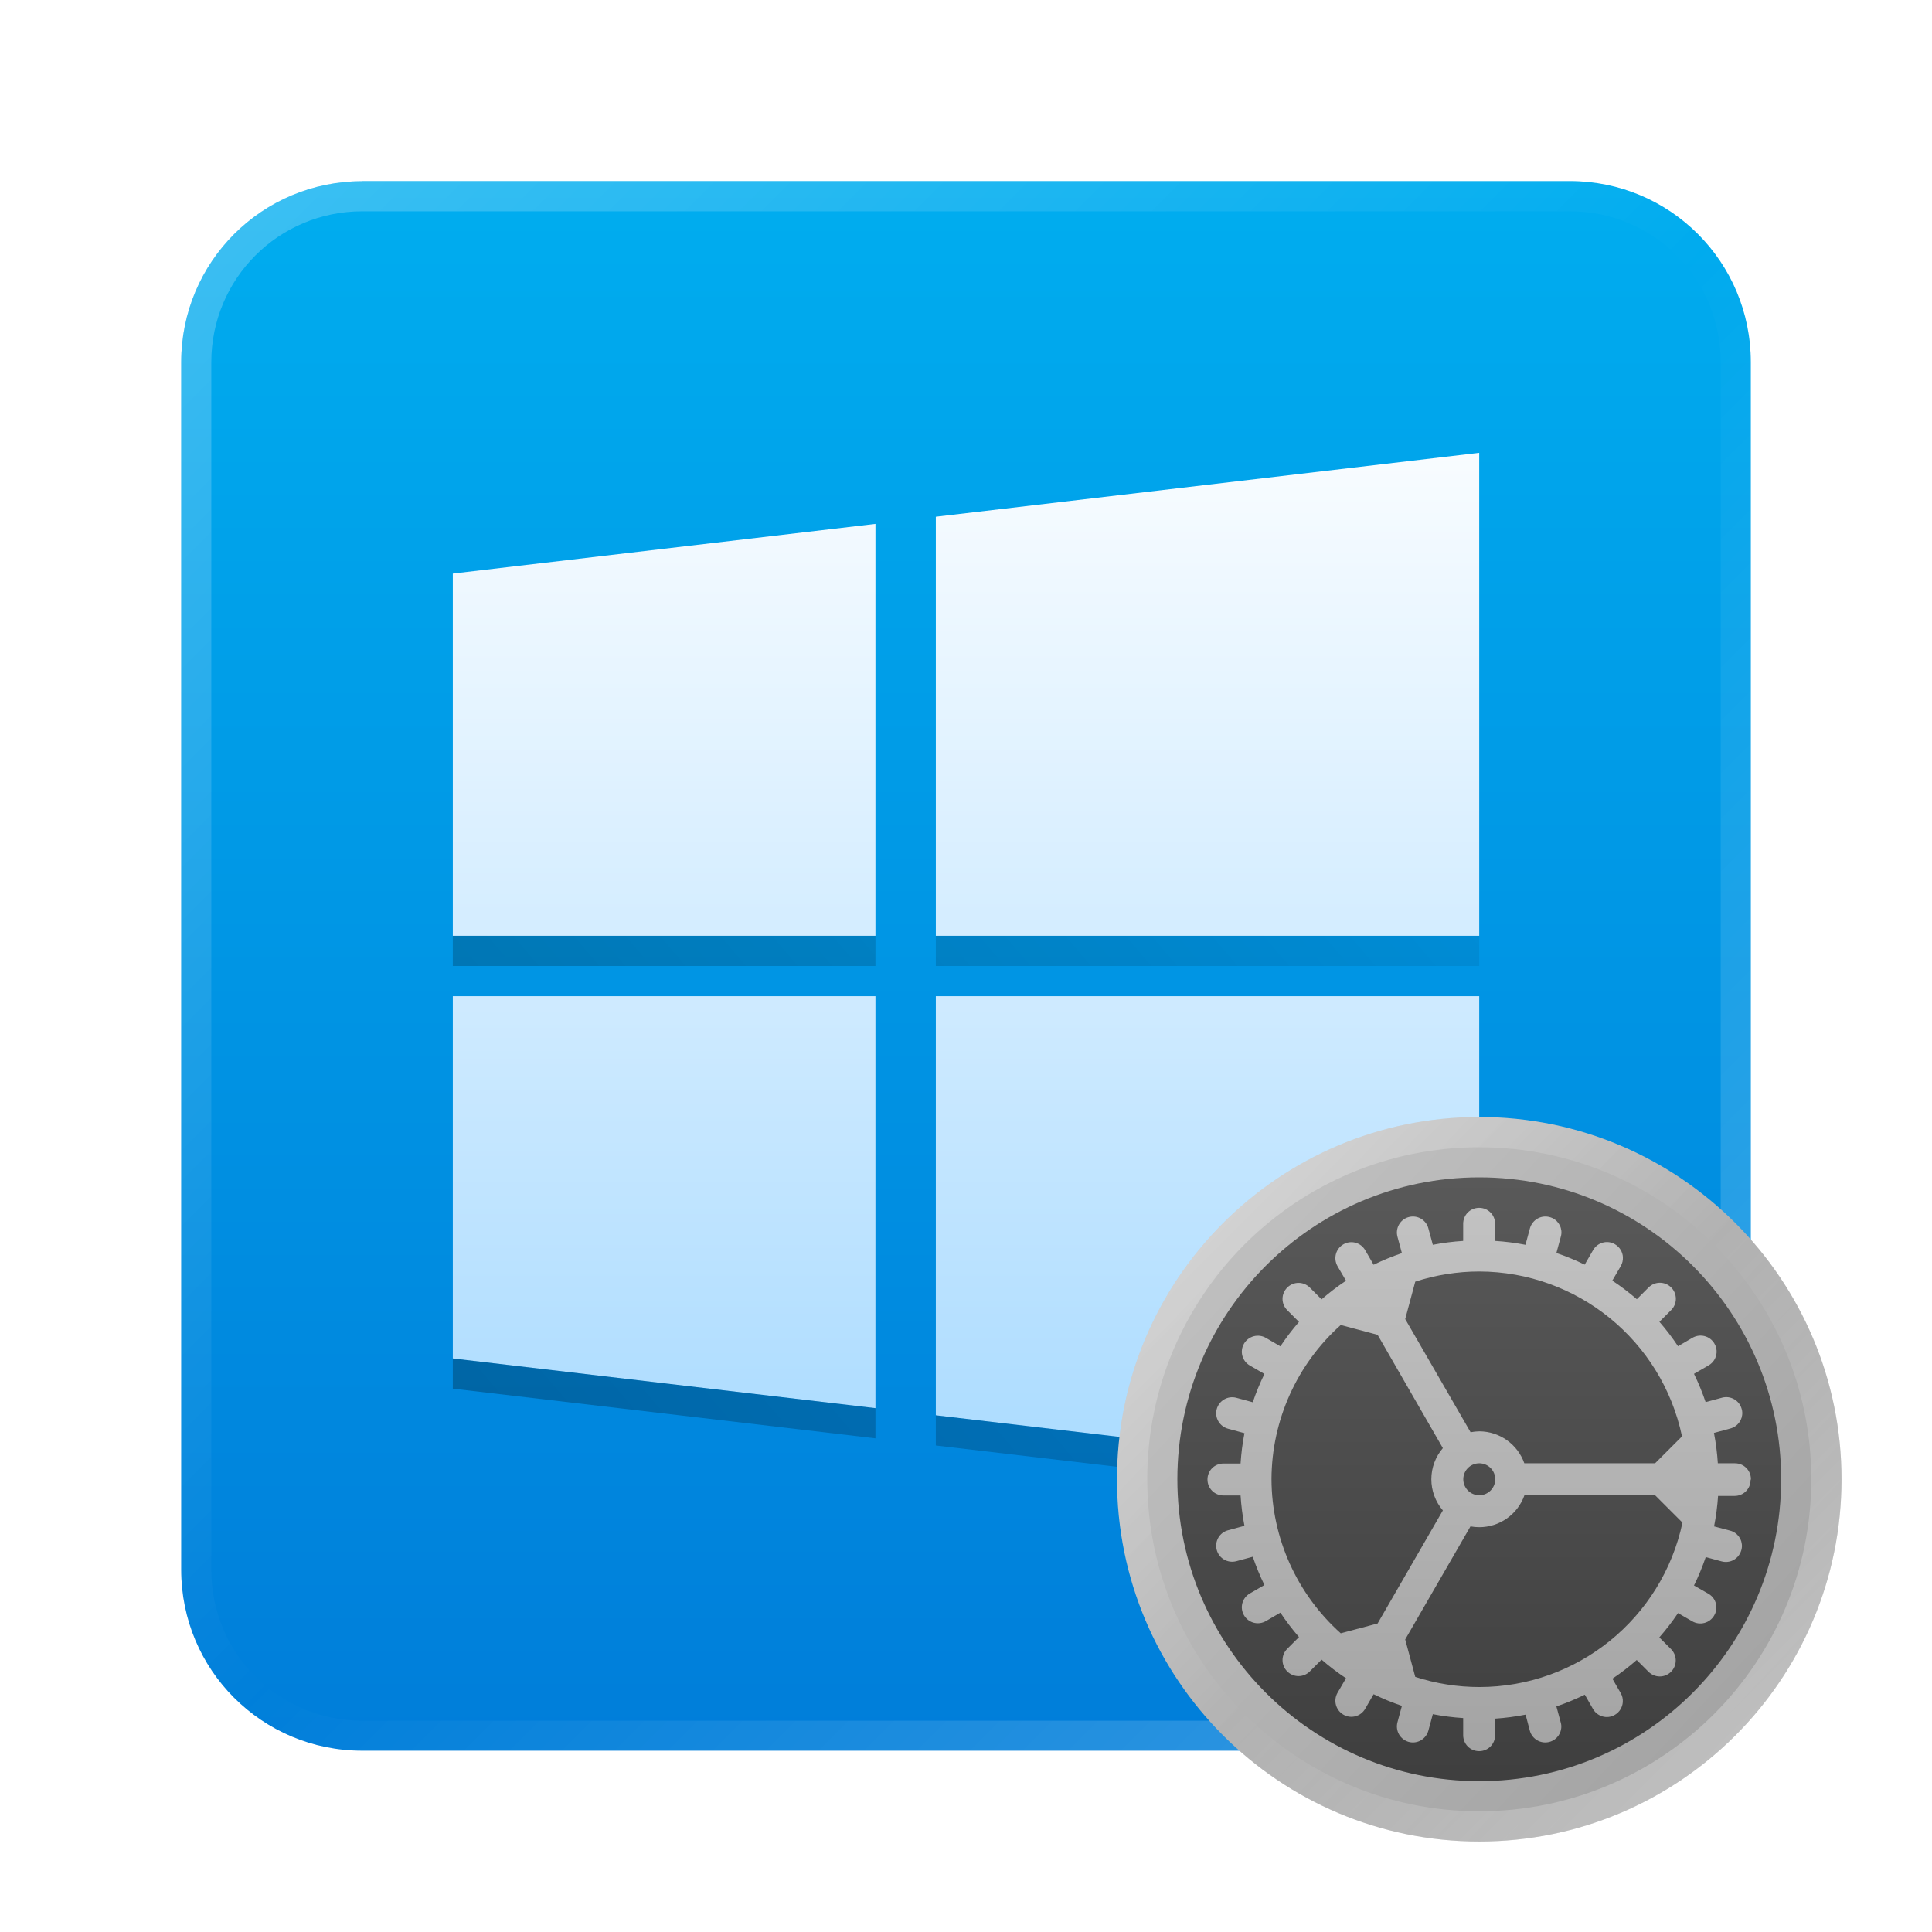
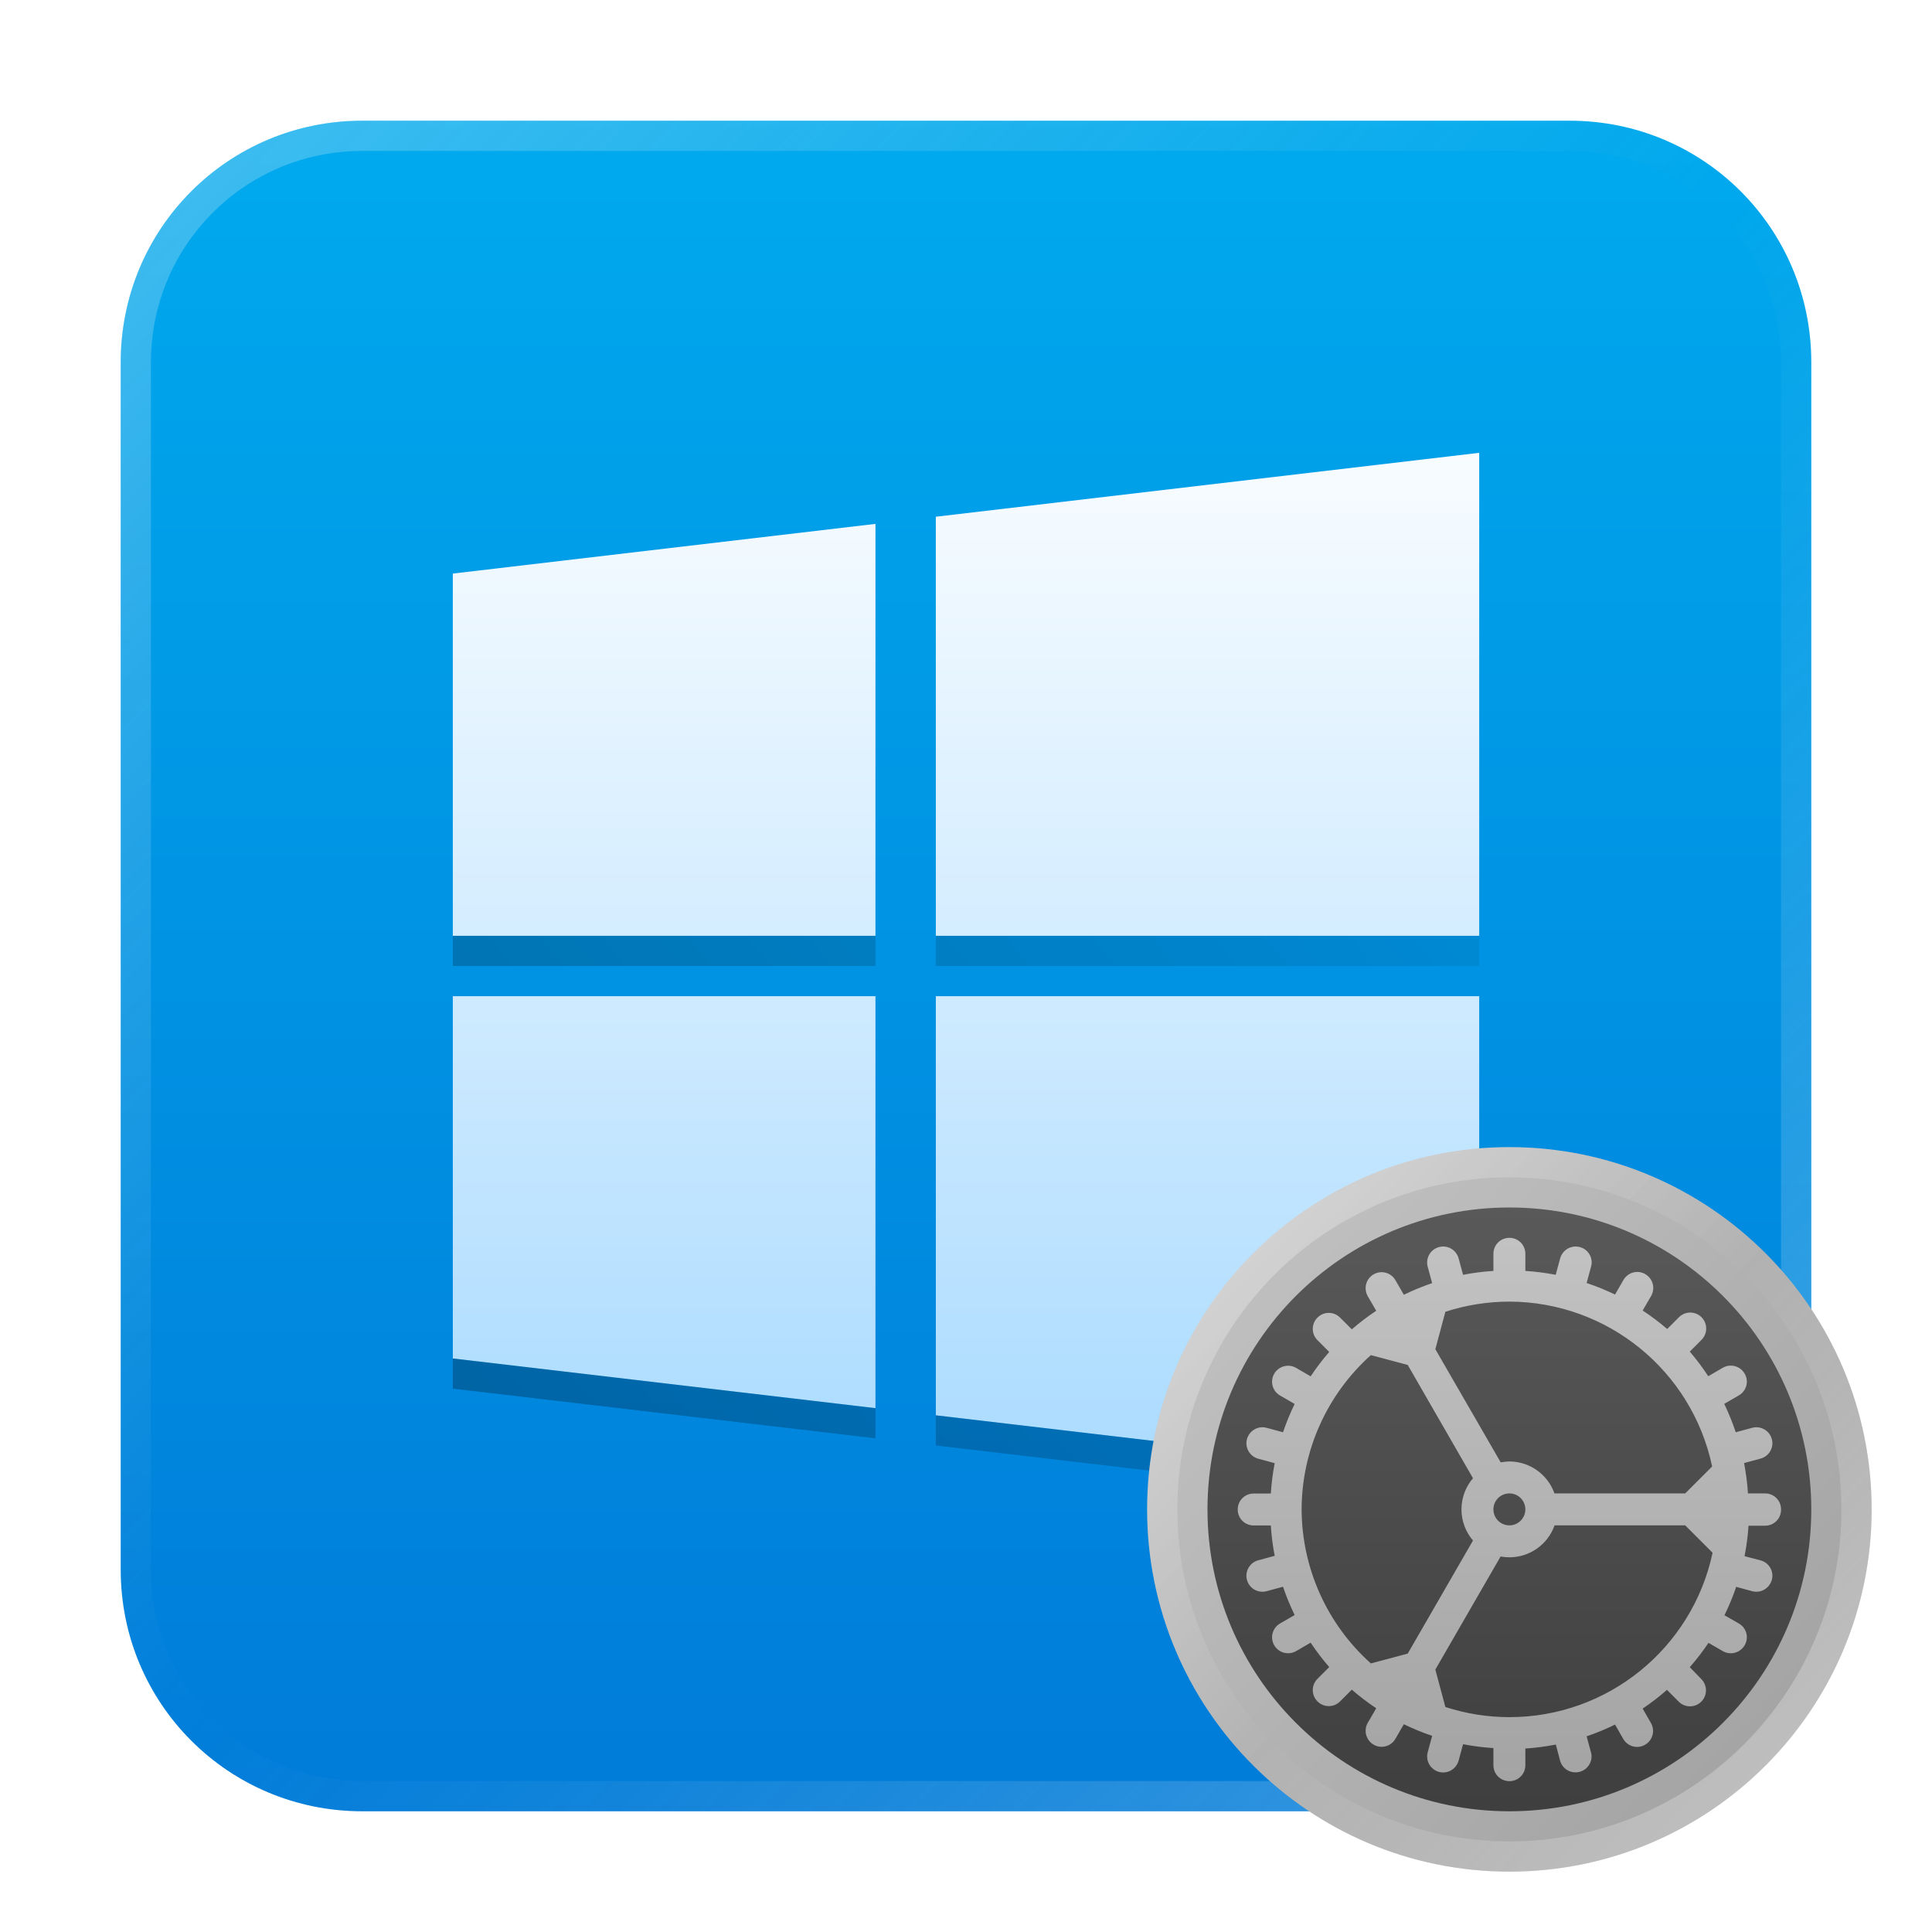
<svg xmlns="http://www.w3.org/2000/svg" xmlns:xlink="http://www.w3.org/1999/xlink" width="64" height="64" viewBox="0 0 16.933 16.933" version="1.1" id="svg5">
  <defs id="defs2">
+     <linearGradient id="linearGradient1355">
+       <stop style="stop-color:#0078d7;stop-opacity:1;" offset="0" id="stop1351" />
+       <stop style="stop-color:#00adef;stop-opacity:1" offset="1" id="stop1353" />
+     </linearGradient>
    <linearGradient id="linearGradient4568">
      <stop style="stop-color:#ffffff;stop-opacity:1;" offset="0" id="stop4564" />
      <stop style="stop-color:#a3d8ff;stop-opacity:1" offset="1" id="stop4566" />
    </linearGradient>
    <linearGradient id="linearGradient4194">
      <stop style="stop-color:#000000;stop-opacity:1;" offset="0" id="stop4190" />
      <stop style="stop-color:#000000;stop-opacity:0;" offset="1" id="stop4192" />
-     </linearGradient>
-     <linearGradient id="linearGradient2922">
-       <stop style="stop-color:#00adef;stop-opacity:1;" offset="0" id="stop2918" />
-       <stop style="stop-color:#0078d7;stop-opacity:1" offset="1" id="stop2920" />
    </linearGradient>
    <linearGradient id="linearGradient2216">
      <stop style="stop-color:#ffffff;stop-opacity:1" offset="0" id="stop2210" />
      <stop style="stop-color:#ffffff;stop-opacity:0.004" offset="0.497" id="stop2212" />
      <stop style="stop-color:#ffffff;stop-opacity:1" offset="1" id="stop2214" />
    </linearGradient>
    <linearGradient id="linearGradient1016">
      <stop style="stop-color:#cccccc;stop-opacity:1;" offset="0" id="stop1012" />
      <stop style="stop-color:#999999;stop-opacity:1" offset="1" id="stop1014" />
    </linearGradient>
-     <linearGradient xlink:href="#linearGradient2216" id="linearGradient881" x1="64.208" y1="64.063" x2="0.305" y2="0.135" gradientUnits="userSpaceOnUse" />
-     <linearGradient xlink:href="#linearGradient2058" id="linearGradient2060" x1="13.755" y1="18.537" x2="13.755" y2="-2.101" gradientUnits="userSpaceOnUse" gradientTransform="matrix(0.4999996,0,0,0.4999996,8.731252,8.731252)" />
+     <linearGradient xlink:href="#linearGradient2058" id="linearGradient2060" x1="13.755" y1="18.537" x2="13.755" y2="-2.101" gradientUnits="userSpaceOnUse" gradientTransform="matrix(0.4999996,0,0,0.4999996,8.995836,8.995836)" />
    <linearGradient id="linearGradient2058">
      <stop style="stop-color:#333333;stop-opacity:1" offset="0" id="stop2054" />
      <stop style="stop-color:#666666;stop-opacity:1" offset="1" id="stop2056" />
    </linearGradient>
-     <linearGradient xlink:href="#linearGradient3822" id="linearGradient6863" x1="12.435" y1="17.727" x2="12.435" y2="4.233" gradientUnits="userSpaceOnUse" gradientTransform="matrix(0.6000001,0,0,0.6000001,7.884565,6.455832)" />
+     <linearGradient xlink:href="#linearGradient3822" id="linearGradient6863" x1="12.435" y1="17.727" x2="12.435" y2="4.233" gradientUnits="userSpaceOnUse" gradientTransform="matrix(0.6000001,0,0,0.6000001,8.149148,6.720416)" />
    <linearGradient id="linearGradient3822">
      <stop style="stop-color:#999999;stop-opacity:1" offset="0" id="stop3818" />
      <stop style="stop-color:#cccccc;stop-opacity:1" offset="1" id="stop3820" />
    </linearGradient>
-     <linearGradient xlink:href="#linearGradient1016" id="linearGradient1018" x1="8.467" y1="8.467" x2="16.933" y2="16.404" gradientUnits="userSpaceOnUse" gradientTransform="translate(0.2645838,0.2645838)" />
-     <linearGradient xlink:href="#linearGradient2216" id="linearGradient1449" gradientUnits="userSpaceOnUse" x1="9.525" y1="9.525" x2="15.875" y2="15.875" gradientTransform="translate(0.2645838,0.2645838)" />
-     <linearGradient xlink:href="#linearGradient2922" id="linearGradient2924" x1="16.404" y1="1.587" x2="16.404" y2="16.933" gradientUnits="userSpaceOnUse" />
+     <linearGradient xlink:href="#linearGradient1016" id="linearGradient1018" x1="8.467" y1="8.467" x2="16.933" y2="16.404" gradientUnits="userSpaceOnUse" gradientTransform="translate(0.5291672,0.5291672)" />
+     <linearGradient xlink:href="#linearGradient2216" id="linearGradient1449" gradientUnits="userSpaceOnUse" x1="9.525" y1="9.525" x2="15.875" y2="15.875" gradientTransform="translate(0.5291672,0.5291672)" />
    <linearGradient xlink:href="#linearGradient4194" id="linearGradient4196" x1="11" y1="52.5" x2="53" y2="16.5" gradientUnits="userSpaceOnUse" />
    <linearGradient xlink:href="#linearGradient4568" id="linearGradient4570" x1="25" y1="12" x2="25" y2="52" gradientUnits="userSpaceOnUse" />
+     <linearGradient xlink:href="#linearGradient37218" id="linearGradient1781" x1="2.8346456e-08" y1="2.2677165e-07" x2="64" y2="64" gradientUnits="userSpaceOnUse" gradientTransform="scale(0.2645833)" />
+     <linearGradient id="linearGradient37218">
+       <stop style="stop-color:#ffffff;stop-opacity:1" offset="0" id="stop37214" />
+       <stop style="stop-color:#e6e6e6;stop-opacity:0.003" offset="0.497" id="stop37220" />
+       <stop style="stop-color:#ffffff;stop-opacity:1" offset="1" id="stop37216" />
+     </linearGradient>
+     <linearGradient xlink:href="#linearGradient1355" id="linearGradient1357" x1="-3.175" y1="10.385" x2="-3.175" y2="-6.548" gradientUnits="userSpaceOnUse" gradientTransform="translate(3.175,6.548438)" />
  </defs>
-   <path id="rect846-3" style="mix-blend-mode:multiply;fill:url(#linearGradient2924);fill-opacity:1;stroke-width:0.338" d="m 3.175,1.587 h 10.583 c 0.879,0 1.587,0.708 1.587,1.587 v 10.583 c 0,0.879 -0.708,1.587 -1.587,1.587 H 3.175 c -0.879,0 -1.587,-0.708 -1.587,-1.587 V 3.175 c 0,-0.879 0.708,-1.587 1.587,-1.587 z" />
-   <path id="rect846" style="opacity:0.3;fill:url(#linearGradient881);stroke-width:1.276;fill-opacity:1.0" d="M 12 6 C 8.676 6 6 8.676 6 12 L 6 52 C 6 55.324 8.676 58 12 58 L 52 58 C 55.324 58 58 55.324 58 52 L 58 12 C 58 8.676 55.324 6 52 6 L 12 6 z M 12 7 L 52 7 C 54.77 7 57 9.23 57 12 L 57 52 C 57 54.77 54.77 57 52 57 L 12 57 C 9.23 57 7 54.77 7 52 L 7 12 C 7 9.23 9.23 7 12 7 z " transform="scale(0.2645833)" />
+   <path id="rect863" style="fill:url(#linearGradient1357);fill-opacity:1;stroke-width:0.265" d="M 3.175,1.058 H 13.758 c 1.173,0 2.117,0.944 2.117,2.117 v 10.583 c 0,1.173 -0.944,2.117 -2.117,2.117 H 3.175 c -1.173,0 -2.117,-0.944 -2.117,-2.117 V 3.175 c 0,-1.173 0.944,-2.117 2.117,-2.117 z" />
+   <path id="rect1345" style="opacity:0.3;fill:url(#linearGradient1781);fill-opacity:1;stroke-width:0.265" d="m 3.175,1.058 c -1.173,0 -2.117,0.944 -2.117,2.117 v 10.583 c 0,1.173 0.944,2.117 2.117,2.117 h 10.583 c 1.173,0 2.117,-0.944 2.117,-2.117 V 3.175 c 0,-1.173 -0.944,-2.117 -2.117,-2.117 z m 0,0.265 h 10.583 c 1.026,0 1.852,0.826 1.852,1.852 v 10.583 c 0,1.026 -0.826,1.852 -1.852,1.852 H 3.175 c -1.026,0 -1.852,-0.826 -1.852,-1.852 V 3.175 c 0,-1.026 0.826,-1.852 1.852,-1.852 z" />
  <path id="rect3474" style="opacity:1;fill:url(#linearGradient4570);stroke-width:1.176;fill-opacity:1" d="M 49 15 L 31 17.117 L 31 31 L 49 31 L 49 15 z M 29 17.354 L 15 19 L 15 31 L 29 31 L 29 17.354 z M 15 33 L 15 45 L 29 46.646 L 29 33 L 15 33 z M 31 33 L 31 46.883 L 49 49 L 49 33 L 31 33 z " transform="scale(0.2645833)" />
  <path id="rect3474-9" style="fill:url(#linearGradient4196);stroke-width:1.176;opacity:0.3;fill-opacity:1" d="M 15 31 L 15 32 L 29 32 L 29 31 L 15 31 z M 31 31 L 31 32 L 49 32 L 49 31 L 31 31 z M 15 45 L 15 46 L 29 47.646 L 29 46.646 L 15 45 z M 31 46.883 L 31 47.883 L 49 50 L 49 49 L 31 46.883 z " transform="scale(0.2645833)" />
-   <circle style="fill:url(#linearGradient1018);fill-opacity:1;stroke-width:0.26" id="path876" cx="12.965" cy="12.965" r="3.175" />
-   <path id="rect846-3-3" style="fill:url(#linearGradient2060);fill-opacity:1;stroke-width:0.169" d="m 12.965,10.319 a 2.646,2.646 0 0 0 -2.646,2.646 2.646,2.646 0 0 0 2.646,2.646 2.646,2.646 0 0 0 2.646,-2.646 2.646,2.646 0 0 0 -2.646,-2.646 z" />
-   <path id="path863-3" style="fill:url(#linearGradient6863);fill-opacity:1;stroke-width:0.26;stroke-linejoin:round" d="m 15.346,12.965 c 0,-0.078 -0.062,-0.14 -0.14,-0.14 h -0.15 a 2.101,2.101 0 0 0 -0.034,-0.266 l 0.144,-0.039 c 0.066,-0.018 0.108,-0.078 0.104,-0.143 -6e-4,-0.009 -0.002,-0.019 -0.005,-0.028 -0.02,-0.075 -0.097,-0.119 -0.172,-0.099 l -0.144,0.039 a 2.101,2.101 0 0 0 -0.102,-0.248 l 0.128,-0.074 c 0.042,-0.024 0.067,-0.067 0.07,-0.111 0.002,-0.027 -0.004,-0.055 -0.019,-0.08 -0.039,-0.067 -0.124,-0.09 -0.192,-0.051 l -0.127,0.074 a 2.101,2.101 0 0 0 -0.163,-0.214 l 0.103,-0.103 c 0.027,-0.027 0.041,-0.063 0.041,-0.099 0,-0.036 -0.014,-0.072 -0.041,-0.099 -0.055,-0.055 -0.143,-0.055 -0.198,0 l -0.103,0.103 a 2.101,2.101 0 0 0 -0.215,-0.163 l 0.074,-0.127 c 0.015,-0.025 0.02,-0.053 0.019,-0.08 -0.003,-0.045 -0.028,-0.087 -0.07,-0.112 -0.067,-0.039 -0.152,-0.016 -0.191,0.051 l -0.074,0.128 a 2.101,2.101 0 0 0 -0.248,-0.102 l 0.039,-0.144 c 0.003,-0.009 0.004,-0.019 0.005,-0.028 0.004,-0.065 -0.038,-0.126 -0.104,-0.143 -0.075,-0.02 -0.151,0.024 -0.172,0.099 l -0.039,0.144 a 2.101,2.101 0 0 0 -0.266,-0.034 v -0.15 c 0,-0.078 -0.062,-0.14 -0.14,-0.14 -0.078,-1e-6 -0.14,0.062 -0.14,0.14 l -10e-7,0.15 a 2.101,2.101 0 0 0 -0.266,0.034 l -0.039,-0.144 c -0.02,-0.075 -0.097,-0.119 -0.172,-0.099 -0.075,0.02 -0.119,0.097 -0.099,0.172 l 0.039,0.144 a 2.101,2.101 0 0 0 -0.248,0.102 l -0.074,-0.128 c -0.039,-0.067 -0.124,-0.09 -0.191,-0.051 -0.067,0.039 -0.09,0.124 -0.051,0.192 l 0.074,0.127 a 2.101,2.101 0 0 0 -0.214,0.163 l -0.103,-0.103 c -0.055,-0.055 -0.143,-0.055 -0.198,0 -0.055,0.055 -0.055,0.143 3e-6,0.198 l 0.103,0.103 a 2.101,2.101 0 0 0 -0.163,0.214 l -0.127,-0.074 c -0.067,-0.039 -0.153,-0.016 -0.192,0.051 -0.039,0.067 -0.016,0.152 0.051,0.191 l 0.128,0.074 a 2.101,2.101 0 0 0 -0.102,0.248 l -0.144,-0.039 c -0.075,-0.02 -0.151,0.024 -0.172,0.099 -0.02,0.075 0.024,0.151 0.099,0.172 l 0.144,0.039 a 2.101,2.101 0 0 0 -0.034,0.266 l -0.15,-4e-6 c -0.078,2e-6 -0.14,0.062 -0.14,0.14 -1e-6,0.078 0.062,0.14 0.14,0.14 h 0.15 a 2.101,2.101 0 0 0 0.034,0.266 l -0.144,0.039 c -0.075,0.02 -0.119,0.097 -0.099,0.172 0.02,0.075 0.097,0.119 0.172,0.099 l 0.144,-0.039 a 2.101,2.101 0 0 0 0.102,0.248 l -0.128,0.074 c -0.067,0.039 -0.09,0.124 -0.051,0.191 0.039,0.067 0.124,0.09 0.192,0.051 l 0.127,-0.074 a 2.101,2.101 0 0 0 0.163,0.214 l -0.103,0.103 c -0.055,0.055 -0.055,0.143 3e-6,0.198 0.055,0.055 0.143,0.055 0.198,-6e-6 l 0.103,-0.103 a 2.101,2.101 0 0 0 0.214,0.163 l -0.074,0.127 c -0.039,0.067 -0.016,0.153 0.051,0.192 0.067,0.039 0.152,0.016 0.191,-0.051 l 0.074,-0.128 a 2.101,2.101 0 0 0 0.248,0.102 l -0.039,0.144 c -0.02,0.075 0.024,0.151 0.099,0.172 0.075,0.02 0.151,-0.024 0.172,-0.099 l 0.039,-0.144 a 2.101,2.101 0 0 0 0.266,0.034 l -1e-6,0.15 c 0,0.078 0.062,0.14 0.14,0.14 0.078,-10e-7 0.14,-0.062 0.14,-0.14 v -0.145 a 2.101,2.101 0 0 0 0.267,-0.035 l 0.037,0.14 c 0.02,0.075 0.097,0.119 0.172,0.099 0.066,-0.018 0.108,-0.078 0.104,-0.143 -6e-4,-0.009 -0.002,-0.019 -0.005,-0.028 l -0.038,-0.14 a 2.101,2.101 0 0 0 0.249,-0.103 l 0.072,0.126 c 0.039,0.067 0.124,0.09 0.191,0.051 0.042,-0.024 0.067,-0.067 0.07,-0.112 0.002,-0.027 -0.004,-0.055 -0.019,-0.08 l -0.072,-0.125 a 2.101,2.101 0 0 0 0.213,-0.164 l 0.103,0.103 c 0.055,0.055 0.143,0.055 0.198,3e-6 0.027,-0.027 0.041,-0.063 0.041,-0.099 4e-6,-0.036 -0.014,-0.072 -0.041,-0.099 l -0.103,-0.103 a 2.101,2.101 0 0 0 0.164,-0.213 l 0.125,0.072 c 0.067,0.039 0.153,0.016 0.192,-0.051 0.015,-0.025 0.021,-0.053 0.019,-0.08 -0.003,-0.045 -0.028,-0.087 -0.07,-0.111 l -0.126,-0.072 a 2.101,2.101 0 0 0 0.103,-0.249 l 0.14,0.038 c 0.075,0.02 0.151,-0.024 0.172,-0.099 0.003,-0.009 0.004,-0.019 0.005,-0.028 0.004,-0.065 -0.038,-0.126 -0.104,-0.143 l -0.14,-0.037 a 2.101,2.101 0 0 0 0.035,-0.267 h 0.145 c 0.078,-2e-6 0.14,-0.062 0.14,-0.14 z m -0.6,0.38 a 1.821,1.821 0 0 1 -1.781,1.441 1.821,1.821 0 0 1 -0.561,-0.089 l -0.088,-0.328 0.572,-0.991 a 0.42,0.42 0 0 0 0.077,0.007 0.42,0.42 0 0 0 0.396,-0.28 l 1.145,-4e-6 z m -0.004,-0.756 -0.236,0.236 h -1.146 a 0.42,0.42 0 0 0 -0.395,-0.28 0.42,0.42 0 0 0 -0.076,0.008 l -0.573,-0.992 0.088,-0.328 a 1.821,1.821 0 0 1 0.561,-0.089 1.821,1.821 0 0 1 1.777,1.445 z m -1.637,0.376 a 0.14,0.14 0 0 1 -0.14,0.14 0.14,0.14 0 0 1 -0.14,-0.14 0.14,0.14 0 0 1 0.14,-0.14 0.14,0.14 0 0 1 0.14,0.14 z m -0.459,-0.273 a 0.42,0.42 0 0 0 -0.101,0.273 0.42,0.42 0 0 0 0.101,0.273 l -0.572,0.991 -0.323,0.086 a 1.821,1.821 0 0 1 -0.607,-1.351 1.821,1.821 0 0 1 0.607,-1.351 l 0.323,0.086 z" />
-   <path id="path876-5" style="opacity:0.4;fill:url(#linearGradient1449);fill-opacity:1;stroke-width:0.26" d="m 12.965,9.79 a 3.175,3.175 0 0 0 -3.175,3.175 3.175,3.175 0 0 0 3.175,3.175 3.175,3.175 0 0 0 3.175,-3.175 3.175,3.175 0 0 0 -3.175,-3.175 z m 0,0.265 a 2.91,2.91 0 0 1 2.91,2.91 2.91,2.91 0 0 1 -2.91,2.91 2.91,2.91 0 0 1 -2.91,-2.91 2.91,2.91 0 0 1 2.91,-2.91 z" />
+   <circle style="fill:url(#linearGradient1018);fill-opacity:1;stroke-width:0.26" id="path876" cx="13.229" cy="13.229" r="3.175" />
+   <path id="rect846-3-3" style="fill:url(#linearGradient2060);fill-opacity:1;stroke-width:0.169" d="m 13.229,10.583 a 2.646,2.646 0 0 0 -2.646,2.646 2.646,2.646 0 0 0 2.646,2.646 2.646,2.646 0 0 0 2.646,-2.646 2.646,2.646 0 0 0 -2.646,-2.646 z" />
+   <path id="path863-3" style="fill:url(#linearGradient6863);fill-opacity:1;stroke-width:0.26;stroke-linejoin:round" d="m 15.61,13.229 c 0,-0.078 -0.062,-0.14 -0.14,-0.14 h -0.15 a 2.101,2.101 0 0 0 -0.034,-0.266 l 0.144,-0.039 c 0.066,-0.018 0.108,-0.078 0.104,-0.143 -6e-4,-0.009 -0.002,-0.019 -0.005,-0.028 -0.02,-0.075 -0.097,-0.119 -0.172,-0.099 l -0.144,0.039 A 2.101,2.101 0 0 0 15.112,12.304 l 0.128,-0.074 c 0.042,-0.024 0.067,-0.067 0.07,-0.111 0.002,-0.027 -0.004,-0.055 -0.019,-0.08 -0.039,-0.067 -0.124,-0.09 -0.192,-0.051 l -0.127,0.074 A 2.101,2.101 0 0 0 14.81,11.846 l 0.103,-0.103 c 0.027,-0.027 0.041,-0.063 0.041,-0.099 0,-0.036 -0.014,-0.072 -0.041,-0.099 -0.055,-0.055 -0.143,-0.055 -0.198,0 l -0.103,0.103 A 2.101,2.101 0 0 0 14.397,11.486 l 0.074,-0.127 c 0.015,-0.025 0.02,-0.053 0.019,-0.08 -0.003,-0.045 -0.028,-0.087 -0.07,-0.112 -0.067,-0.039 -0.152,-0.016 -0.191,0.051 l -0.074,0.128 A 2.101,2.101 0 0 0 13.906,11.245 l 0.039,-0.144 c 0.003,-0.009 0.004,-0.019 0.005,-0.028 0.004,-0.065 -0.038,-0.126 -0.104,-0.143 -0.075,-0.02 -0.151,0.024 -0.172,0.099 l -0.039,0.144 a 2.101,2.101 0 0 0 -0.266,-0.034 v -0.15 c 0,-0.078 -0.062,-0.14 -0.14,-0.14 -0.078,-1e-6 -0.14,0.062 -0.14,0.14 l -10e-7,0.15 a 2.101,2.101 0 0 0 -0.266,0.034 l -0.039,-0.144 c -0.02,-0.075 -0.097,-0.119 -0.172,-0.099 -0.075,0.02 -0.119,0.097 -0.099,0.172 l 0.039,0.144 a 2.101,2.101 0 0 0 -0.248,0.102 l -0.074,-0.128 c -0.039,-0.067 -0.124,-0.09 -0.191,-0.051 -0.067,0.039 -0.09,0.124 -0.051,0.192 l 0.074,0.127 a 2.101,2.101 0 0 0 -0.214,0.163 l -0.103,-0.103 c -0.055,-0.055 -0.143,-0.055 -0.198,0 -0.055,0.055 -0.055,0.143 3e-6,0.198 l 0.103,0.103 a 2.101,2.101 0 0 0 -0.163,0.214 l -0.127,-0.074 c -0.067,-0.039 -0.153,-0.016 -0.192,0.051 -0.039,0.067 -0.016,0.152 0.051,0.191 l 0.128,0.074 a 2.101,2.101 0 0 0 -0.102,0.248 l -0.144,-0.039 c -0.075,-0.02 -0.151,0.024 -0.172,0.099 -0.02,0.075 0.024,0.151 0.099,0.172 l 0.144,0.039 a 2.101,2.101 0 0 0 -0.034,0.266 l -0.15,-4e-6 c -0.078,2e-6 -0.14,0.062 -0.14,0.14 -1e-6,0.078 0.062,0.14 0.14,0.14 h 0.15 a 2.101,2.101 0 0 0 0.034,0.266 l -0.144,0.039 c -0.075,0.02 -0.119,0.097 -0.099,0.172 0.02,0.075 0.097,0.119 0.172,0.099 l 0.144,-0.039 a 2.101,2.101 0 0 0 0.102,0.248 l -0.128,0.074 c -0.067,0.039 -0.09,0.124 -0.051,0.191 0.039,0.067 0.124,0.09 0.192,0.051 l 0.127,-0.074 a 2.101,2.101 0 0 0 0.163,0.214 l -0.103,0.103 c -0.055,0.055 -0.055,0.143 3e-6,0.198 0.055,0.055 0.143,0.055 0.198,-6e-6 l 0.103,-0.103 a 2.101,2.101 0 0 0 0.214,0.163 l -0.074,0.127 c -0.039,0.067 -0.016,0.153 0.051,0.192 0.067,0.039 0.152,0.016 0.191,-0.051 l 0.074,-0.128 a 2.101,2.101 0 0 0 0.248,0.102 l -0.039,0.144 c -0.02,0.075 0.024,0.151 0.099,0.172 0.075,0.02 0.151,-0.024 0.172,-0.099 l 0.039,-0.144 a 2.101,2.101 0 0 0 0.266,0.034 l -1e-6,0.15 c 0,0.078 0.062,0.14 0.14,0.14 0.078,-10e-7 0.14,-0.062 0.14,-0.14 V 15.325 a 2.101,2.101 0 0 0 0.267,-0.035 l 0.037,0.14 c 0.02,0.075 0.097,0.119 0.172,0.099 0.066,-0.018 0.108,-0.078 0.104,-0.143 -6e-4,-0.009 -0.002,-0.019 -0.005,-0.028 l -0.038,-0.14 a 2.101,2.101 0 0 0 0.249,-0.103 l 0.072,0.126 c 0.039,0.067 0.124,0.09 0.191,0.051 0.042,-0.024 0.067,-0.067 0.07,-0.112 0.002,-0.027 -0.004,-0.055 -0.019,-0.08 l -0.072,-0.125 a 2.101,2.101 0 0 0 0.213,-0.164 l 0.103,0.103 c 0.055,0.055 0.143,0.055 0.198,3e-6 0.027,-0.027 0.041,-0.063 0.041,-0.099 4e-6,-0.036 -0.014,-0.072 -0.041,-0.099 L 14.81,14.612 a 2.101,2.101 0 0 0 0.164,-0.213 l 0.125,0.072 c 0.067,0.039 0.153,0.016 0.192,-0.051 0.015,-0.025 0.021,-0.053 0.019,-0.08 -0.003,-0.045 -0.028,-0.087 -0.07,-0.111 l -0.126,-0.072 a 2.101,2.101 0 0 0 0.103,-0.249 l 0.14,0.038 c 0.075,0.02 0.151,-0.024 0.172,-0.099 0.003,-0.009 0.004,-0.019 0.005,-0.028 0.004,-0.065 -0.038,-0.126 -0.104,-0.143 l -0.14,-0.037 a 2.101,2.101 0 0 0 0.035,-0.267 h 0.145 c 0.078,-2e-6 0.14,-0.062 0.14,-0.14 z m -0.6,0.38 a 1.821,1.821 0 0 1 -1.781,1.441 1.821,1.821 0 0 1 -0.561,-0.089 l -0.088,-0.328 0.572,-0.991 a 0.42,0.42 0 0 0 0.077,0.007 0.42,0.42 0 0 0 0.396,-0.28 l 1.145,-4e-6 z m -0.004,-0.756 -0.236,0.236 h -1.146 a 0.42,0.42 0 0 0 -0.395,-0.28 0.42,0.42 0 0 0 -0.076,0.008 l -0.573,-0.992 0.088,-0.328 a 1.821,1.821 0 0 1 0.561,-0.089 1.821,1.821 0 0 1 1.777,1.445 z m -1.637,0.376 a 0.14,0.14 0 0 1 -0.14,0.14 0.14,0.14 0 0 1 -0.14,-0.14 0.14,0.14 0 0 1 0.14,-0.14 0.14,0.14 0 0 1 0.14,0.14 z m -0.459,-0.273 a 0.42,0.42 0 0 0 -0.101,0.273 0.42,0.42 0 0 0 0.101,0.273 l -0.572,0.991 -0.323,0.086 a 1.821,1.821 0 0 1 -0.607,-1.351 1.821,1.821 0 0 1 0.607,-1.351 l 0.323,0.086 z" />
+   <path id="path876-5" style="opacity:0.4;fill:url(#linearGradient1449);fill-opacity:1;stroke-width:0.26" d="m 13.229,10.054 a 3.175,3.175 0 0 0 -3.175,3.175 3.175,3.175 0 0 0 3.175,3.175 3.175,3.175 0 0 0 3.175,-3.175 3.175,3.175 0 0 0 -3.175,-3.175 z m 0,0.265 a 2.91,2.91 0 0 1 2.91,2.91 2.91,2.91 0 0 1 -2.91,2.91 2.91,2.91 0 0 1 -2.91,-2.91 2.91,2.91 0 0 1 2.91,-2.91 z" />
</svg>
